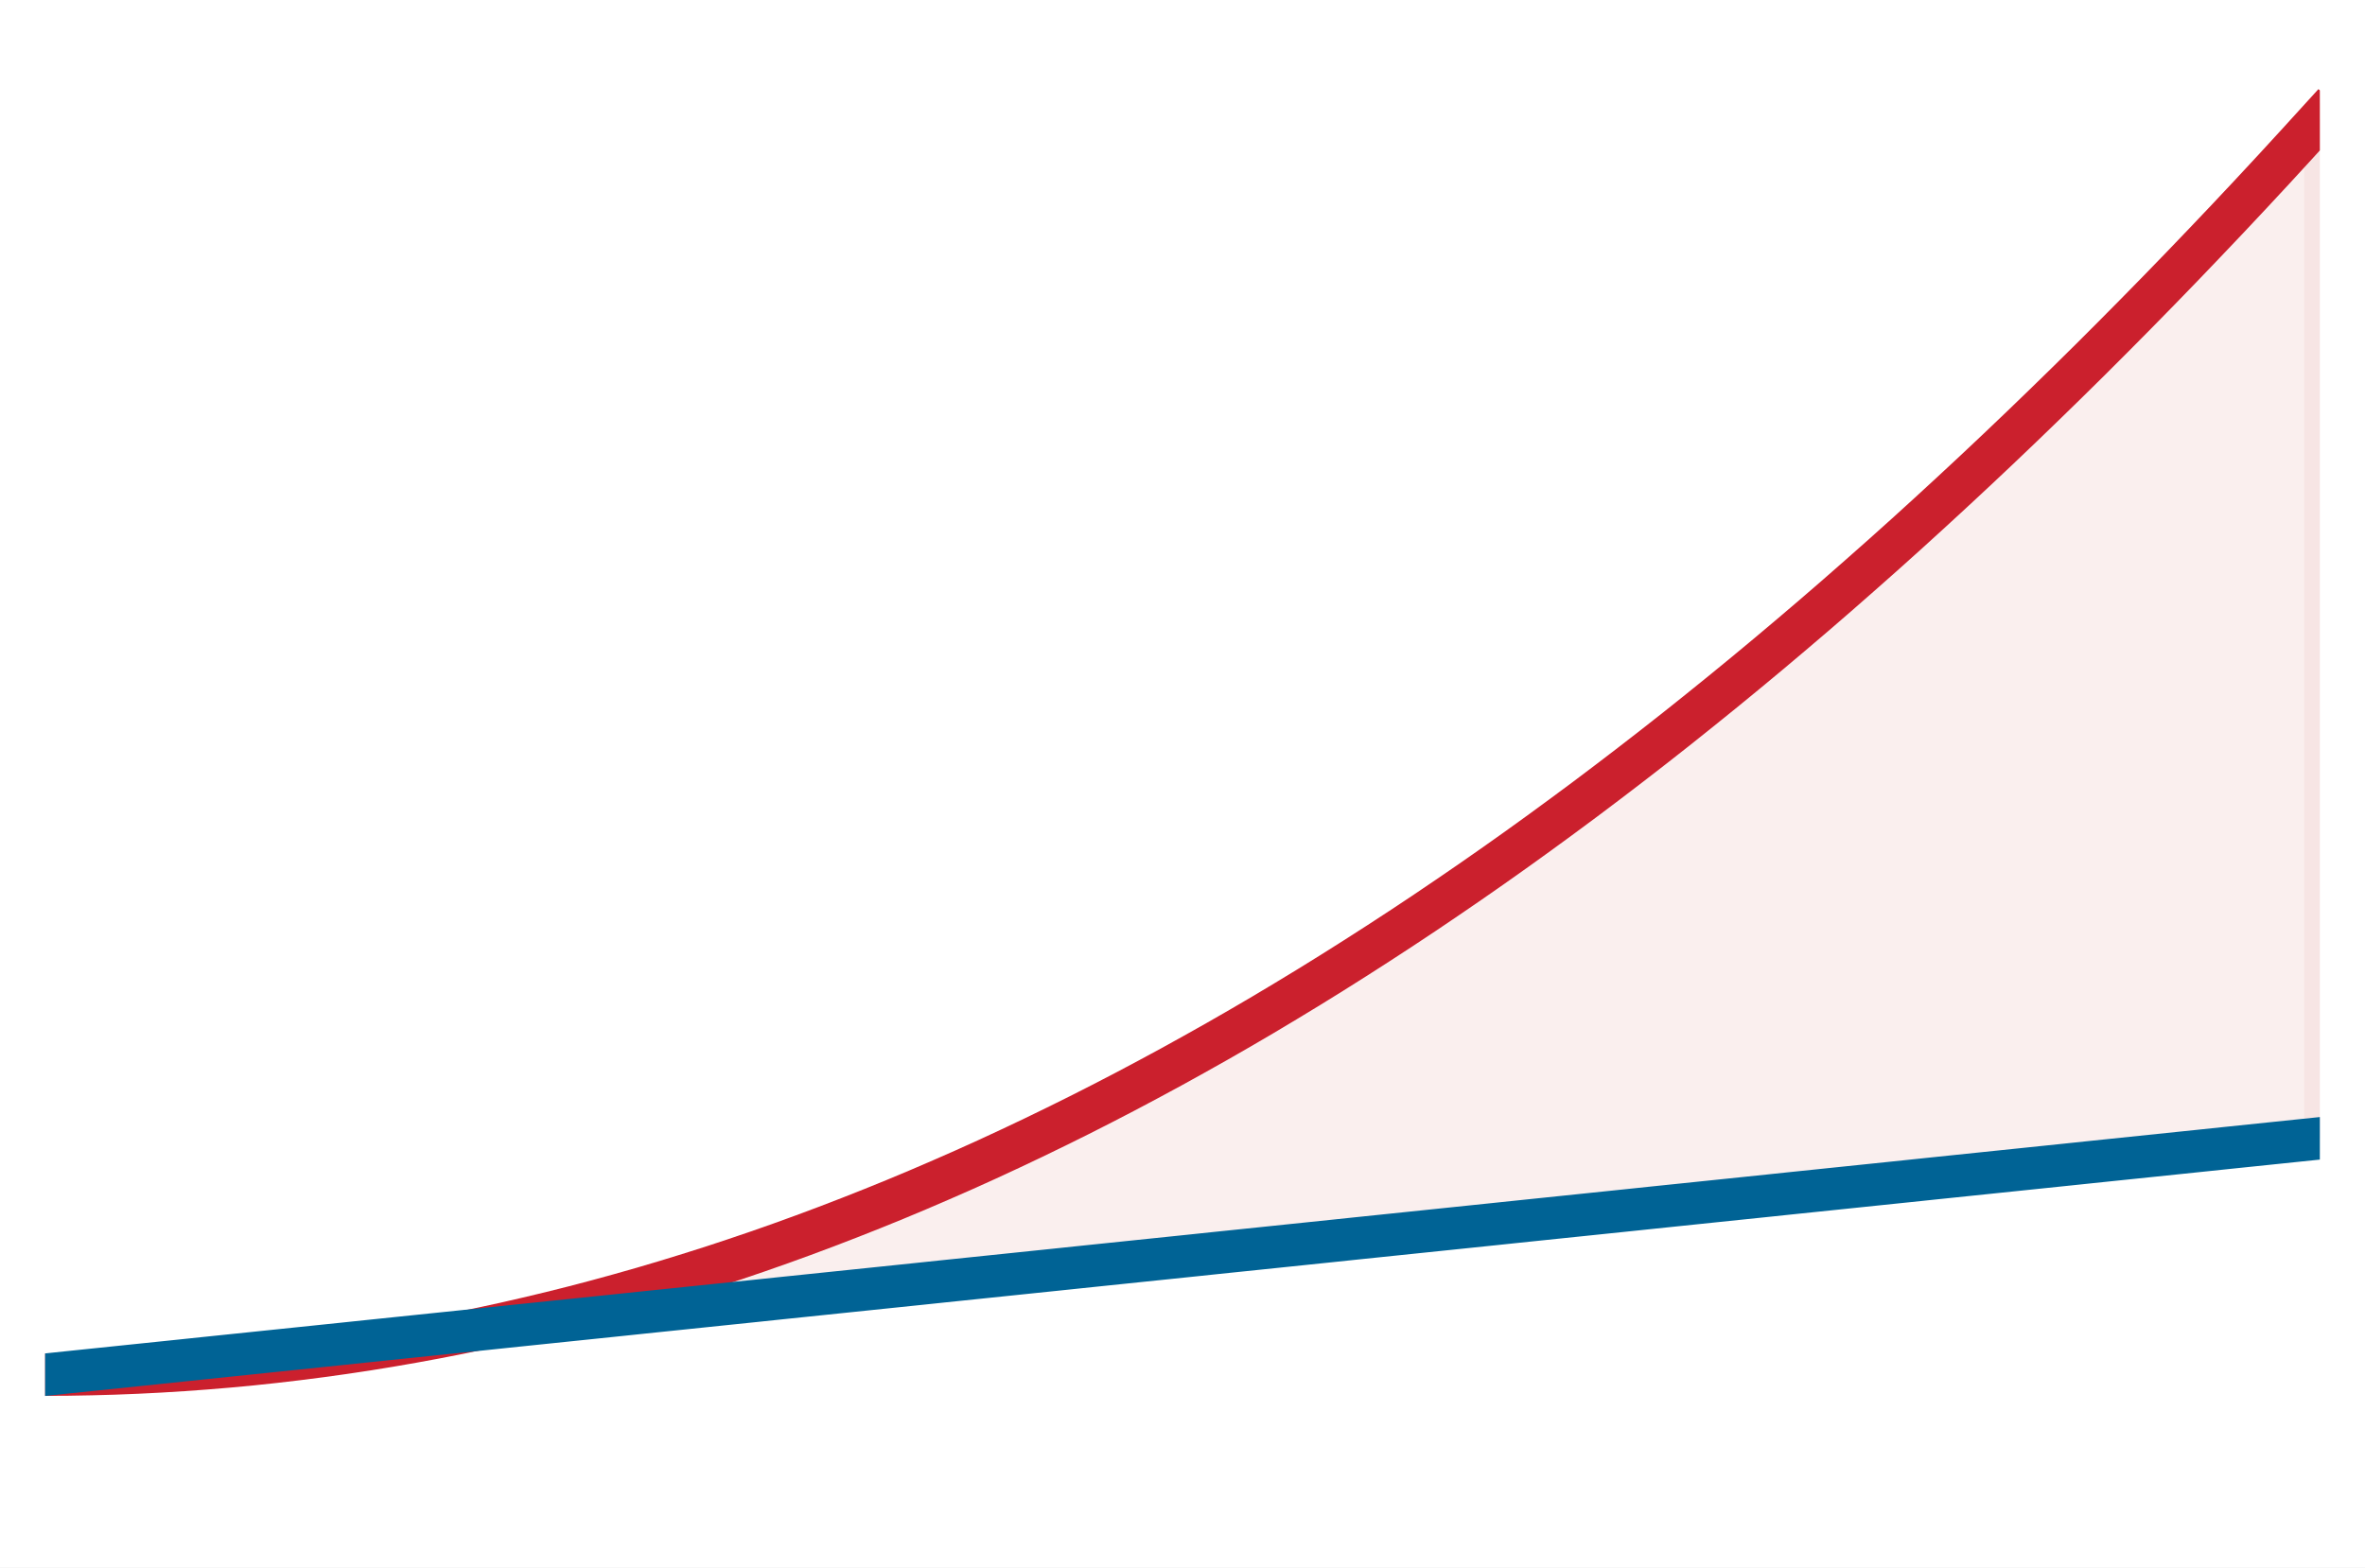
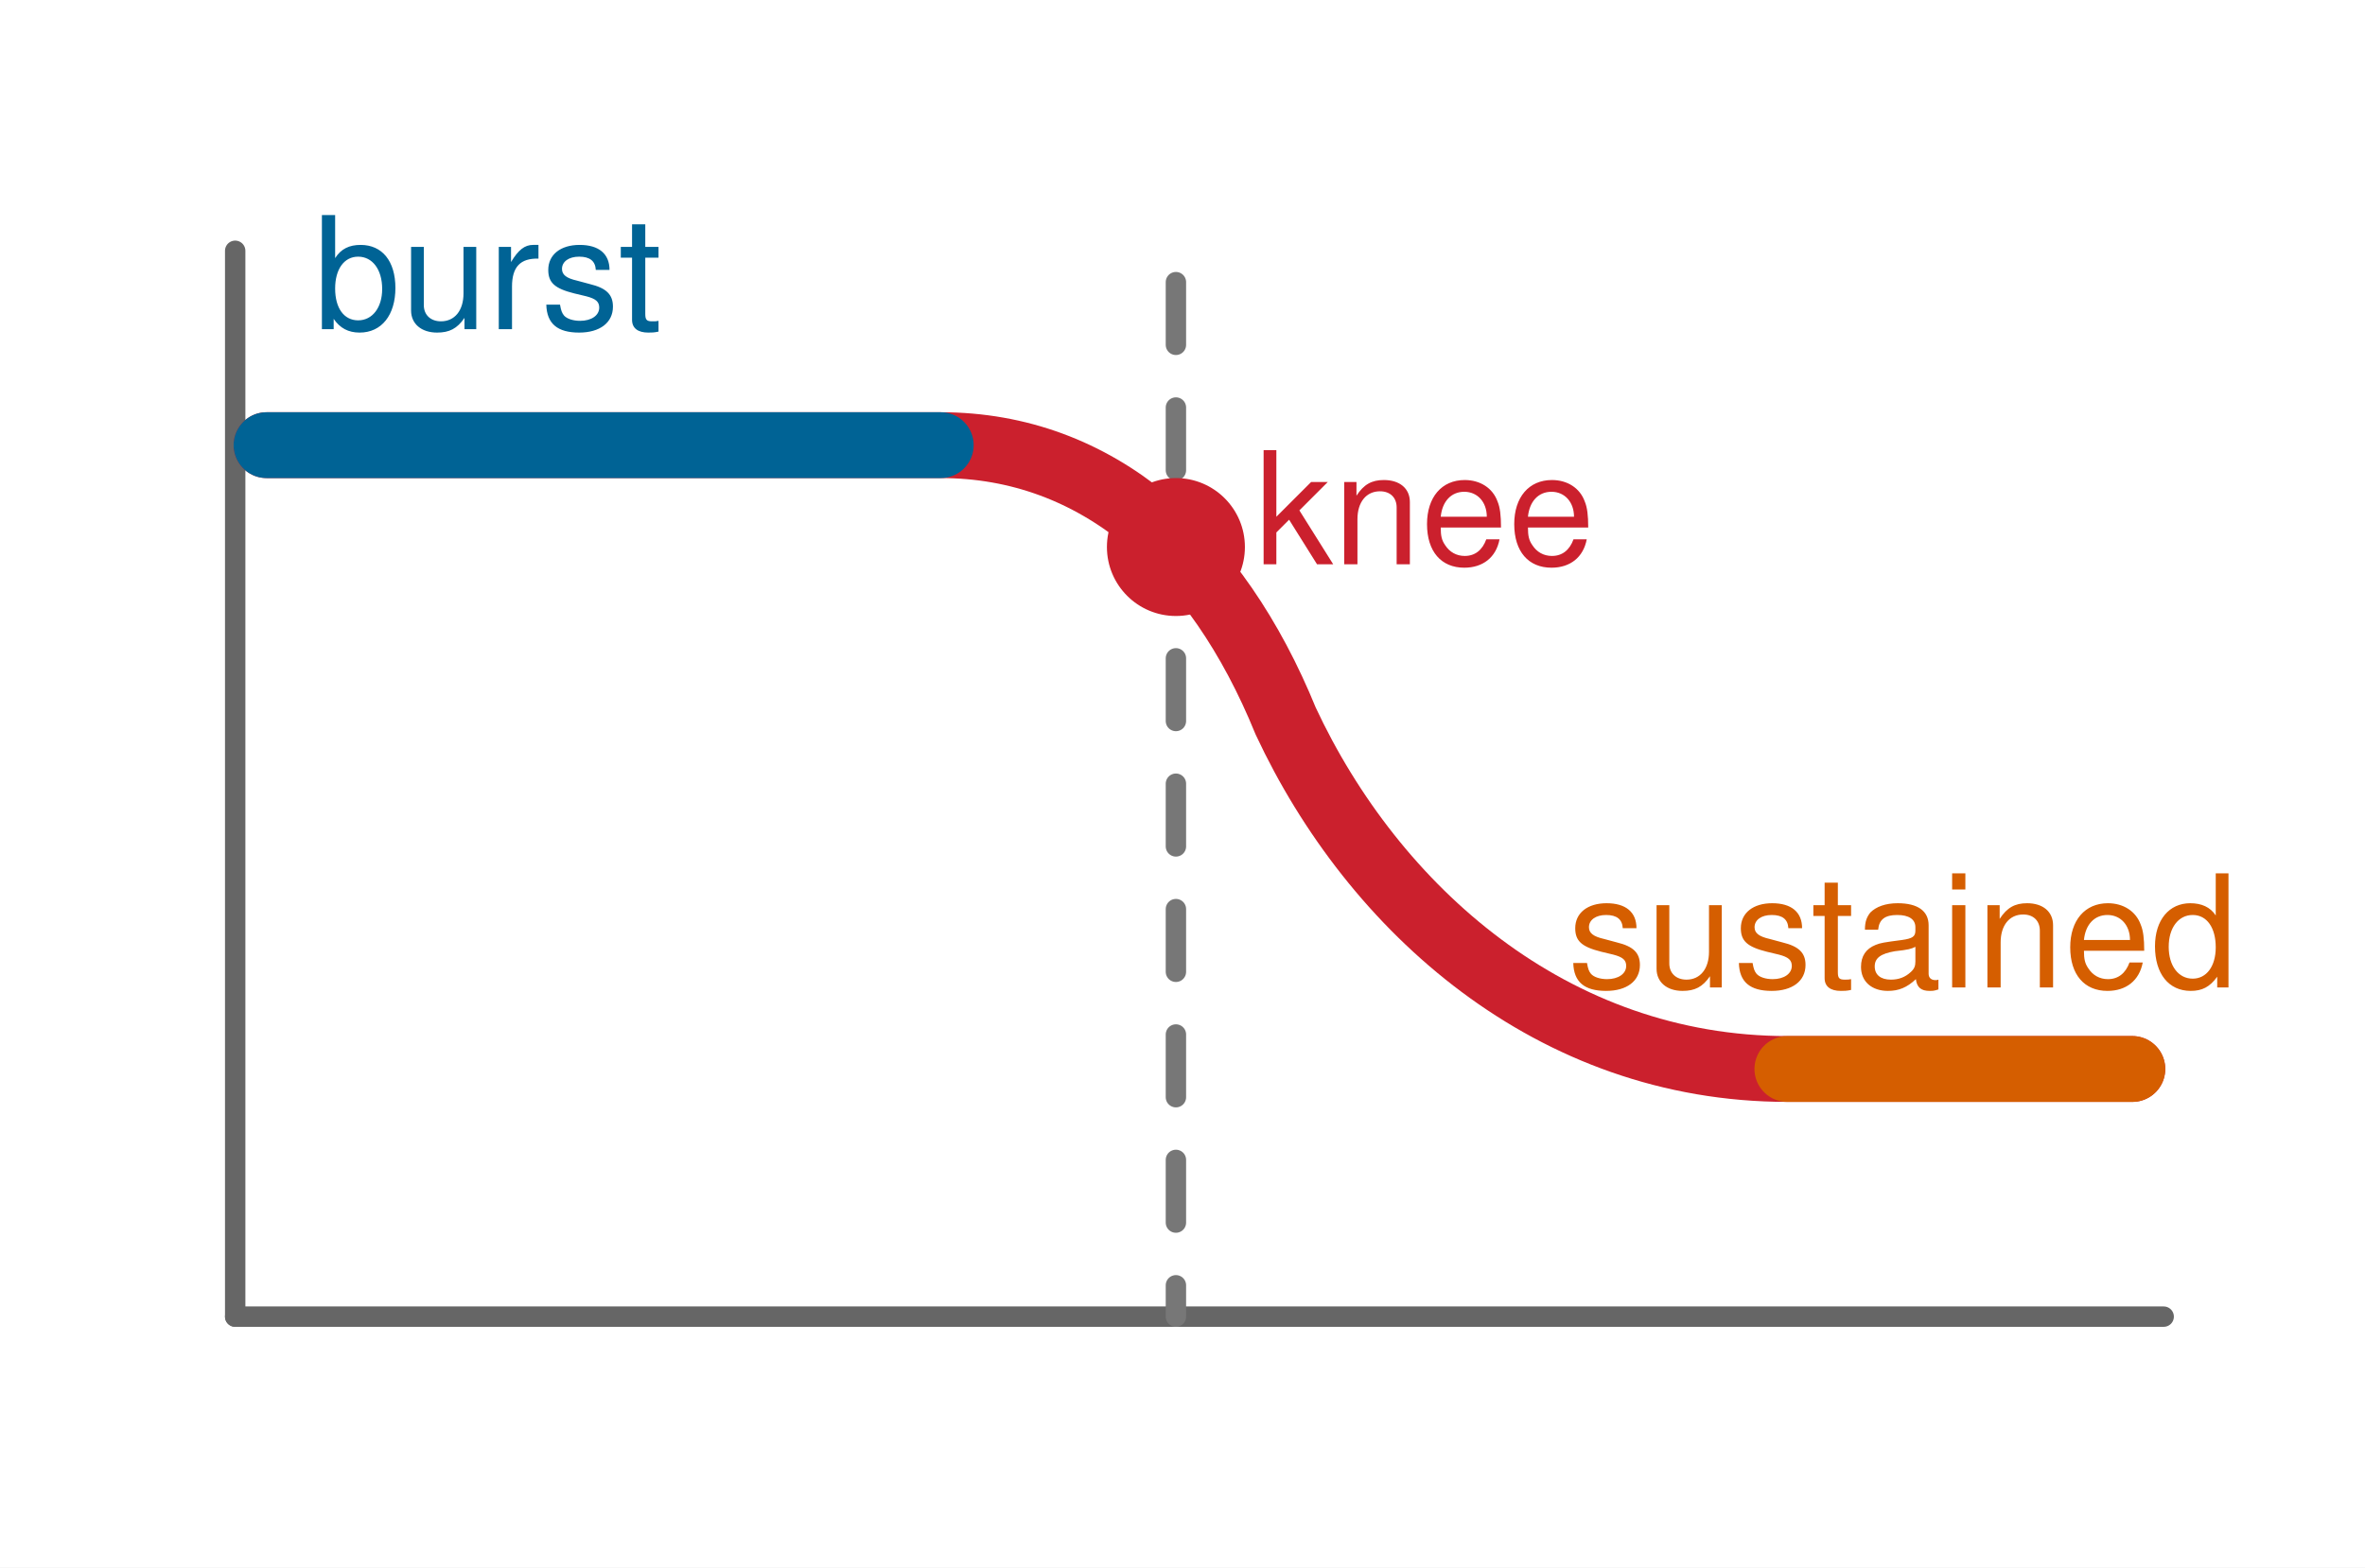
- <svg xmlns="http://www.w3.org/2000/svg" xmlns:xlink="http://www.w3.org/1999/xlink" width="75.42pt" height="50.004pt" viewBox="0 0 75.42 50.004" version="1.1">
-   <defs>
-     <style type="text/css">*{stroke-linejoin: round; stroke-linecap: butt}</style>
-   </defs>
-   <g id="figure_1">
-     <g id="patch_1">
-       <path d="M 0 50.004 L 75.42 50.004 L 75.42 0 L 0 0 z " style="fill: #ffffff" />
-     </g>
-     <g id="axes_1">
-       <g id="patch_2">
-         <path d="M 1.44 48.564 L 73.98 48.564 L 73.98 1.44 L 1.44 1.44 z " style="fill: #ffffff" />
-       </g>
-       <g id="FillBetweenPolyCollection_1">
-         <defs>
-           <path id="m1226efc89b" d="M 1.44 -6.152 L 1.44 -6.152 L 2.173 -6.229 L 2.905 -6.305 L 3.638 -6.381 L 4.371 -6.457 L 5.104 -6.533 L 5.836 -6.609 L 6.569 -6.686 L 7.302 -6.762 L 8.035 -6.838 L 8.767 -6.914 L 9.5 -6.99 L 10.233 -7.066 L 10.965 -7.142 L 11.698 -7.219 L 12.431 -7.295 L 13.164 -7.371 L 13.896 -7.447 L 14.629 -7.523 L 15.362 -7.599 L 16.095 -7.676 L 16.827 -7.752 L 17.56 -7.828 L 18.293 -7.904 L 19.025 -7.98 L 19.758 -8.056 L 20.491 -8.133 L 21.224 -8.209 L 21.956 -8.285 L 22.689 -8.361 L 23.422 -8.437 L 24.155 -8.513 L 24.887 -8.59 L 25.62 -8.666 L 26.353 -8.742 L 27.085 -8.818 L 27.818 -8.894 L 28.551 -8.97 L 29.284 -9.046 L 30.016 -9.123 L 30.749 -9.199 L 31.482 -9.275 L 32.215 -9.351 L 32.947 -9.427 L 33.68 -9.503 L 34.413 -9.58 L 35.145 -9.656 L 35.878 -9.732 L 36.611 -9.808 L 37.344 -9.884 L 38.076 -9.96 L 38.809 -10.037 L 39.542 -10.113 L 40.275 -10.189 L 41.007 -10.265 L 41.74 -10.341 L 42.473 -10.417 L 43.205 -10.494 L 43.938 -10.57 L 44.671 -10.646 L 45.404 -10.722 L 46.136 -10.798 L 46.869 -10.874 L 47.602 -10.95 L 48.335 -11.027 L 49.067 -11.103 L 49.8 -11.179 L 50.533 -11.255 L 51.265 -11.331 L 51.998 -11.407 L 52.731 -11.484 L 53.464 -11.56 L 54.196 -11.636 L 54.929 -11.712 L 55.662 -11.788 L 56.395 -11.864 L 57.127 -11.941 L 57.86 -12.017 L 58.593 -12.093 L 59.325 -12.169 L 60.058 -12.245 L 60.791 -12.321 L 61.524 -12.398 L 62.256 -12.474 L 62.989 -12.55 L 63.722 -12.626 L 64.455 -12.702 L 65.187 -12.778 L 65.92 -12.854 L 66.653 -12.931 L 67.385 -13.007 L 68.118 -13.083 L 68.851 -13.159 L 69.584 -13.235 L 70.316 -13.311 L 71.049 -13.388 L 71.782 -13.464 L 72.515 -13.54 L 73.247 -13.616 L 73.98 -13.692 L 73.98 -46.208 L 73.98 -46.208 L 73.247 -45.403 L 72.515 -44.606 L 71.782 -43.817 L 71.049 -43.036 L 70.316 -42.264 L 69.584 -41.5 L 68.851 -40.744 L 68.118 -39.996 L 67.385 -39.256 L 66.653 -38.524 L 65.92 -37.801 L 65.187 -37.086 L 64.455 -36.379 L 63.722 -35.68 L 62.989 -34.989 L 62.256 -34.307 L 61.524 -33.633 L 60.791 -32.966 L 60.058 -32.308 L 59.325 -31.659 L 58.593 -31.017 L 57.86 -30.383 L 57.127 -29.758 L 56.395 -29.141 L 55.662 -28.532 L 54.929 -27.931 L 54.196 -27.339 L 53.464 -26.754 L 52.731 -26.178 L 51.998 -25.61 L 51.265 -25.05 L 50.533 -24.498 L 49.8 -23.955 L 49.067 -23.419 L 48.335 -22.892 L 47.602 -22.373 L 46.869 -21.862 L 46.136 -21.36 L 45.404 -20.865 L 44.671 -20.379 L 43.938 -19.901 L 43.205 -19.431 L 42.473 -18.969 L 41.74 -18.515 L 41.007 -18.07 L 40.275 -17.632 L 39.542 -17.203 L 38.809 -16.782 L 38.076 -16.37 L 37.344 -15.965 L 36.611 -15.569 L 35.878 -15.18 L 35.145 -14.8 L 34.413 -14.428 L 33.68 -14.065 L 32.947 -13.709 L 32.215 -13.362 L 31.482 -13.022 L 30.749 -12.691 L 30.016 -12.369 L 29.284 -12.054 L 28.551 -11.747 L 27.818 -11.449 L 27.085 -11.159 L 26.353 -10.877 L 25.62 -10.603 L 24.887 -10.337 L 24.155 -10.08 L 23.422 -9.831 L 22.689 -9.589 L 21.956 -9.357 L 21.224 -9.132 L 20.491 -8.915 L 19.758 -8.707 L 19.025 -8.506 L 18.293 -8.314 L 17.56 -8.13 L 16.827 -7.955 L 16.095 -7.787 L 15.362 -7.628 L 14.629 -7.477 L 13.896 -7.334 L 13.164 -7.199 L 12.431 -7.072 L 11.698 -6.953 L 10.965 -6.843 L 10.233 -6.741 L 9.5 -6.647 L 8.767 -6.561 L 8.035 -6.483 L 7.302 -6.414 L 6.569 -6.353 L 5.836 -6.3 L 5.104 -6.255 L 4.371 -6.218 L 3.638 -6.189 L 2.905 -6.169 L 2.173 -6.156 L 1.44 -6.152 z " style="stroke: #f2d7d5; stroke-opacity: 0.4" />
-         </defs>
-         <g clip-path="url(#pcda5fadba2)">
-           <use xlink:href="#m1226efc89b" x="0" y="50.004" style="fill: #f2d7d5; fill-opacity: 0.4; stroke: #f2d7d5; stroke-opacity: 0.4" />
-         </g>
-       </g>
-       <g id="matplotlib.axis_1" />
-       <g id="matplotlib.axis_2" />
-       <g id="line2d_1">
-         <path d="M 1.44 43.852 L 2.173 43.848 L 2.905 43.835 L 3.638 43.815 L 4.371 43.786 L 5.104 43.749 L 5.836 43.704 L 6.569 43.651 L 7.302 43.59 L 8.035 43.521 L 8.767 43.443 L 9.5 43.357 L 10.233 43.263 L 10.965 43.161 L 11.698 43.051 L 12.431 42.932 L 13.164 42.805 L 13.896 42.67 L 14.629 42.527 L 15.362 42.376 L 16.095 42.217 L 16.827 42.049 L 17.56 41.874 L 18.293 41.69 L 19.025 41.498 L 19.758 41.297 L 20.491 41.089 L 21.224 40.872 L 21.956 40.647 L 22.689 40.415 L 23.422 40.173 L 24.155 39.924 L 24.887 39.667 L 25.62 39.401 L 26.353 39.127 L 27.085 38.845 L 27.818 38.555 L 28.551 38.257 L 29.284 37.95 L 30.016 37.635 L 30.749 37.313 L 31.482 36.982 L 32.215 36.642 L 32.947 36.295 L 33.68 35.939 L 34.413 35.576 L 35.145 35.204 L 35.878 34.824 L 36.611 34.435 L 37.344 34.039 L 38.076 33.634 L 38.809 33.222 L 39.542 32.801 L 40.275 32.372 L 41.007 31.934 L 41.74 31.489 L 42.473 31.035 L 43.205 30.573 L 43.938 30.103 L 44.671 29.625 L 45.404 29.139 L 46.136 28.644 L 46.869 28.142 L 47.602 27.631 L 48.335 27.112 L 49.067 26.585 L 49.8 26.049 L 50.533 25.506 L 51.265 24.954 L 51.998 24.394 L 52.731 23.826 L 53.464 23.25 L 54.196 22.665 L 54.929 22.073 L 55.662 21.472 L 56.395 20.863 L 57.127 20.246 L 57.86 19.621 L 58.593 18.987 L 59.325 18.345 L 60.058 17.696 L 60.791 17.038 L 61.524 16.371 L 62.256 15.697 L 62.989 15.015 L 63.722 14.324 L 64.455 13.625 L 65.187 12.918 L 65.92 12.203 L 66.653 11.48 L 67.385 10.748 L 68.118 10.008 L 68.851 9.26 L 69.584 8.504 L 70.316 7.74 L 71.049 6.968 L 71.782 6.187 L 72.515 5.398 L 73.247 4.601 L 73.98 3.796 " clip-path="url(#pcda5fadba2)" style="fill: none; stroke: #cb202d; stroke-width: 1.35; stroke-linecap: square" />
-       </g>
-       <g id="line2d_2">
-         <path d="M 1.44 43.852 L 2.173 43.775 L 2.905 43.699 L 3.638 43.623 L 4.371 43.547 L 5.104 43.471 L 5.836 43.395 L 6.569 43.318 L 7.302 43.242 L 8.035 43.166 L 8.767 43.09 L 9.5 43.014 L 10.233 42.938 L 10.965 42.862 L 11.698 42.785 L 12.431 42.709 L 13.164 42.633 L 13.896 42.557 L 14.629 42.481 L 15.362 42.405 L 16.095 42.328 L 16.827 42.252 L 17.56 42.176 L 18.293 42.1 L 19.025 42.024 L 19.758 41.948 L 20.491 41.871 L 21.224 41.795 L 21.956 41.719 L 22.689 41.643 L 23.422 41.567 L 24.155 41.491 L 24.887 41.414 L 25.62 41.338 L 26.353 41.262 L 27.085 41.186 L 27.818 41.11 L 28.551 41.034 L 29.284 40.958 L 30.016 40.881 L 30.749 40.805 L 31.482 40.729 L 32.215 40.653 L 32.947 40.577 L 33.68 40.501 L 34.413 40.424 L 35.145 40.348 L 35.878 40.272 L 36.611 40.196 L 37.344 40.12 L 38.076 40.044 L 38.809 39.967 L 39.542 39.891 L 40.275 39.815 L 41.007 39.739 L 41.74 39.663 L 42.473 39.587 L 43.205 39.51 L 43.938 39.434 L 44.671 39.358 L 45.404 39.282 L 46.136 39.206 L 46.869 39.13 L 47.602 39.054 L 48.335 38.977 L 49.067 38.901 L 49.8 38.825 L 50.533 38.749 L 51.265 38.673 L 51.998 38.597 L 52.731 38.52 L 53.464 38.444 L 54.196 38.368 L 54.929 38.292 L 55.662 38.216 L 56.395 38.14 L 57.127 38.063 L 57.86 37.987 L 58.593 37.911 L 59.325 37.835 L 60.058 37.759 L 60.791 37.683 L 61.524 37.606 L 62.256 37.53 L 62.989 37.454 L 63.722 37.378 L 64.455 37.302 L 65.187 37.226 L 65.92 37.15 L 66.653 37.073 L 67.385 36.997 L 68.118 36.921 L 68.851 36.845 L 69.584 36.769 L 70.316 36.693 L 71.049 36.616 L 71.782 36.54 L 72.515 36.464 L 73.247 36.388 L 73.98 36.312 " clip-path="url(#pcda5fadba2)" style="fill: none; stroke: #006395; stroke-width: 1.35; stroke-linecap: square" />
-       </g>
-     </g>
+ <svg xmlns="http://www.w3.org/2000/svg" width="75.42pt" height="50.004pt" viewBox="0 0 75.42 50.004" role="img" aria-label="FPS holds briefly, then drops after a thermal throttling knee.">
+   <rect x="0" y="0" width="75.42" height="50.004" fill="#ffffff" />
+   <g fill="none" stroke-linecap="round" stroke-linejoin="round">
+     <path d="M7.5 42.0 H69.0" stroke="#666666" stroke-width="0.65" />
+     <path d="M7.5 42.0 V8.0" stroke="#666666" stroke-width="0.65" />
+     <path d="M37.5 9.0 V42.0" stroke="#777777" stroke-width="0.65" stroke-dasharray="2 2" />
+     <path d="M8.5 14.2 H30.0 C35.0 14.2 38.8 17.6 41.0 23.0 C43.8 29.0 49.5 34.1 57.0 34.1 H68.0" stroke="#cb202d" stroke-width="2.1" />
+     <path d="M8.5 14.2 H30.0" stroke="#006395" stroke-width="2.1" />
+     <path d="M57.0 34.1 H68.0" stroke="#d55e00" stroke-width="2.1" />
  </g>
-   <defs>
-     <clipPath id="pcda5fadba2">
-       <rect x="1.44" y="1.44" width="72.54" height="47.124" />
-     </clipPath>
-   </defs>
+   <circle cx="37.5" cy="17.45" r="2.2" fill="#cb202d" />
+   <text x="10.0" y="10.5" font-family="Helvetica, Arial, sans-serif" font-size="5.0" fill="#006395">burst</text>
+   <text x="40.0" y="18.0" font-family="Helvetica, Arial, sans-serif" font-size="5.0" fill="#cb202d">knee</text>
+   <text x="50.0" y="31.5" font-family="Helvetica, Arial, sans-serif" font-size="5.0" fill="#d55e00">sustained</text>
</svg>
